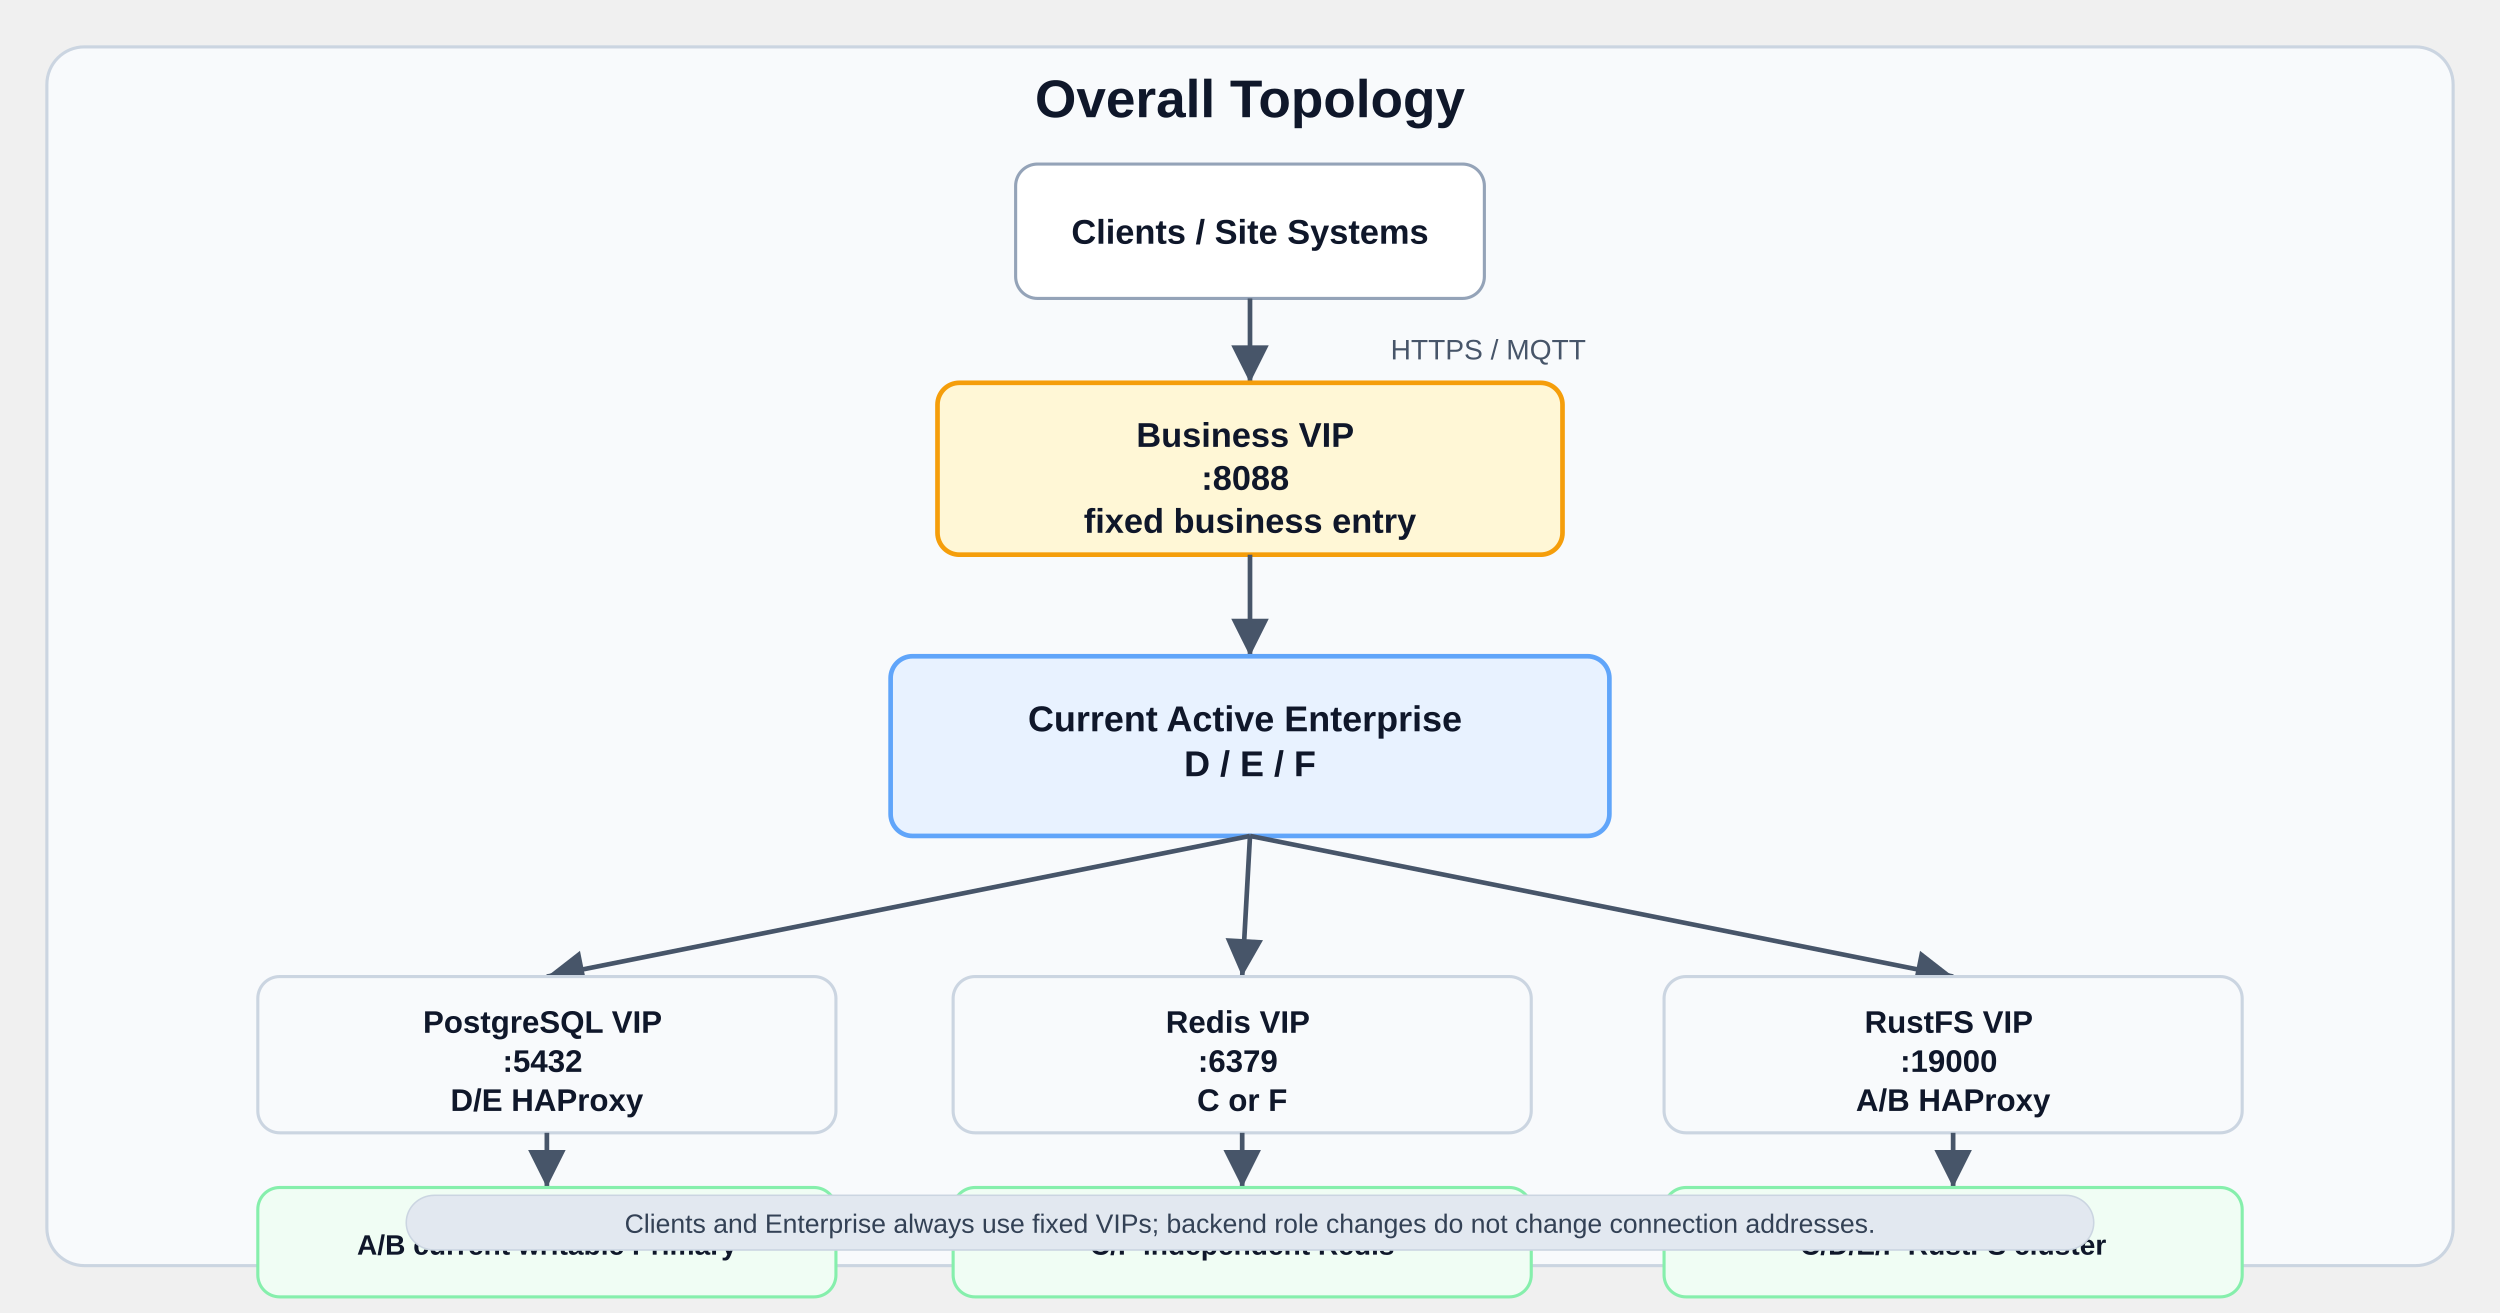
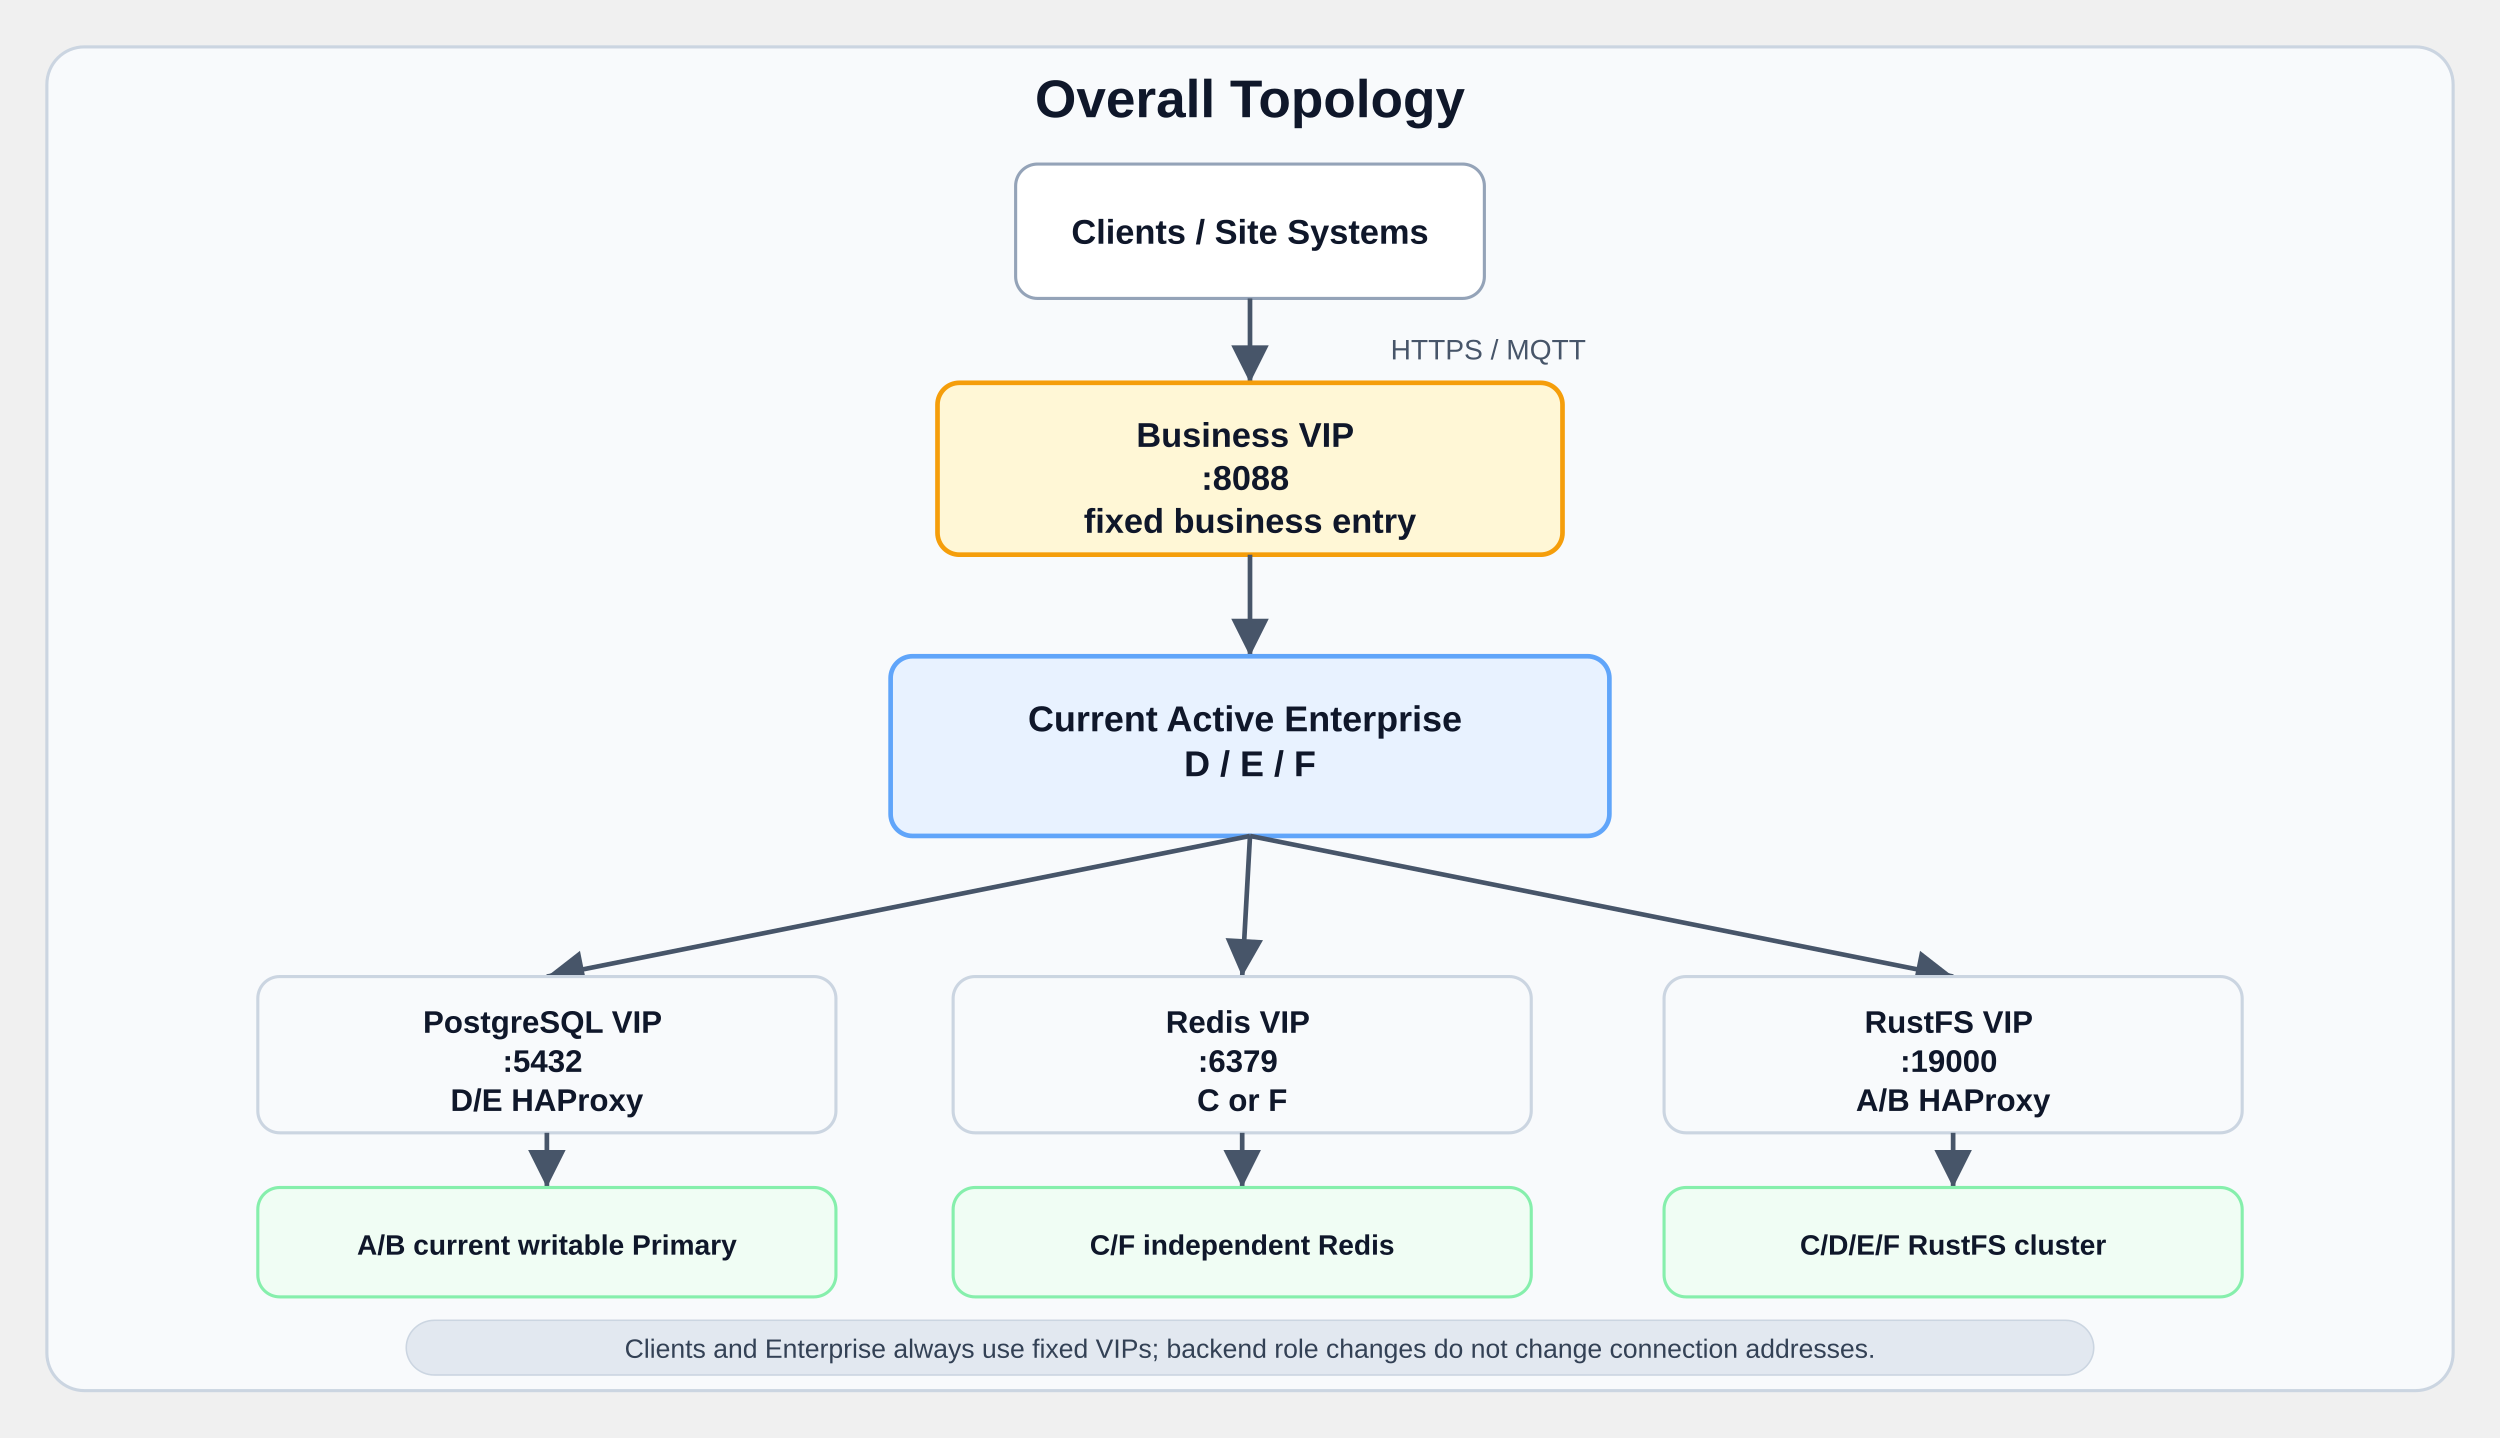
- <svg xmlns="http://www.w3.org/2000/svg" width="1600" height="840" viewBox="0 0 1600 840" role="img" aria-label="Overall Topology">
+ <svg xmlns="http://www.w3.org/2000/svg" width="1600" height="920" viewBox="0 0 1600 920" role="img" aria-label="Overall Topology">
  <defs>
    <marker id="arrow" markerWidth="12" markerHeight="12" refX="10" refY="6" orient="auto">
      <path d="M2,2 L10,6 L2,10 Z" fill="#475569" />
    </marker>
  </defs>
  <style>text{font-family:IBM Plex Sans,Segoe UI,Arial,sans-serif}.label{fill:#475569}</style>
-   <rect x="30" y="30" width="1540" height="780" rx="24" fill="#f8fafc" stroke="#cbd5e1" stroke-width="2" />
+   <rect x="30" y="30" width="1540" height="860" rx="24" fill="#f8fafc" stroke="#cbd5e1" stroke-width="2" />
  <text x="800" y="75" text-anchor="middle" font-size="34" font-weight="700" fill="#0f172a">
    <tspan x="800" dy="0">Overall Topology</tspan>
  </text>
  <rect x="650" y="105" width="300" height="86" rx="14" fill="#ffffff" stroke="#94a3b8" stroke-width="2" />
  <text x="800" y="156" text-anchor="middle" font-size="22" font-weight="650" fill="#0f172a">
    <tspan x="800" dy="0">Clients / Site Systems</tspan>
  </text>
  <line x1="800" y1="191" x2="800" y2="245" stroke="#475569" stroke-width="3" marker-end="url(#arrow)" />
  <text x="890" y="230" text-anchor="start" font-size="18" font-weight="500" fill="#475569">
    <tspan x="890" dy="0">HTTPS / MQTT</tspan>
  </text>
  <rect x="600" y="245" width="400" height="110" rx="14" fill="#fff7d6" stroke="#f59e0b" stroke-width="3" />
  <text x="800" y="286" text-anchor="middle" font-size="22" font-weight="700" fill="#0f172a">
    <tspan x="800" dy="0">Business VIP</tspan>
    <tspan x="800" dy="27.5">:8088</tspan>
    <tspan x="800" dy="27.5">fixed business entry</tspan>
  </text>
  <line x1="800" y1="355" x2="800" y2="420" stroke="#475569" stroke-width="3" marker-end="url(#arrow)" />
  <rect x="570" y="420" width="460" height="115" rx="14" fill="#e8f2ff" stroke="#60a5fa" stroke-width="3" />
  <text x="800" y="468" text-anchor="middle" font-size="23" font-weight="700" fill="#0f172a">
    <tspan x="800" dy="0">Current Active Enterprise</tspan>
    <tspan x="800" dy="28.75">D / E / F</tspan>
  </text>
  <line x1="800" y1="535" x2="350" y2="625" stroke="#475569" stroke-width="3" marker-end="url(#arrow)" />
  <rect x="165" y="625" width="370" height="100" rx="14" fill="#f8fafc" stroke="#cbd5e1" stroke-width="2" />
  <text x="350" y="661" text-anchor="middle" font-size="20" font-weight="700" fill="#0f172a">
    <tspan x="350" dy="0">PostgreSQL VIP</tspan>
    <tspan x="350" dy="25">:5432</tspan>
    <tspan x="350" dy="25">D/E HAProxy</tspan>
  </text>
  <line x1="350" y1="725" x2="350" y2="760" stroke="#475569" stroke-width="3" marker-end="url(#arrow)" />
  <rect x="165" y="760" width="370" height="70" rx="14" fill="#f0fdf4" stroke="#86efac" stroke-width="2" />
  <text x="350" y="803" text-anchor="middle" font-size="18" font-weight="600" fill="#0f172a">
    <tspan x="350" dy="0">A/B current writable Primary</tspan>
  </text>
  <line x1="800" y1="535" x2="795" y2="625" stroke="#475569" stroke-width="3" marker-end="url(#arrow)" />
  <rect x="610" y="625" width="370" height="100" rx="14" fill="#f8fafc" stroke="#cbd5e1" stroke-width="2" />
  <text x="795" y="661" text-anchor="middle" font-size="20" font-weight="700" fill="#0f172a">
    <tspan x="795" dy="0">Redis VIP</tspan>
    <tspan x="795" dy="25">:6379</tspan>
    <tspan x="795" dy="25">C or F</tspan>
  </text>
  <line x1="795" y1="725" x2="795" y2="760" stroke="#475569" stroke-width="3" marker-end="url(#arrow)" />
  <rect x="610" y="760" width="370" height="70" rx="14" fill="#f0fdf4" stroke="#86efac" stroke-width="2" />
  <text x="795" y="803" text-anchor="middle" font-size="18" font-weight="600" fill="#0f172a">
    <tspan x="795" dy="0">C/F independent Redis</tspan>
  </text>
  <line x1="800" y1="535" x2="1250" y2="625" stroke="#475569" stroke-width="3" marker-end="url(#arrow)" />
  <rect x="1065" y="625" width="370" height="100" rx="14" fill="#f8fafc" stroke="#cbd5e1" stroke-width="2" />
  <text x="1250" y="661" text-anchor="middle" font-size="20" font-weight="700" fill="#0f172a">
    <tspan x="1250" dy="0">RustFS VIP</tspan>
    <tspan x="1250" dy="25">:19000</tspan>
    <tspan x="1250" dy="25">A/B HAProxy</tspan>
  </text>
  <line x1="1250" y1="725" x2="1250" y2="760" stroke="#475569" stroke-width="3" marker-end="url(#arrow)" />
  <rect x="1065" y="760" width="370" height="70" rx="14" fill="#f0fdf4" stroke="#86efac" stroke-width="2" />
  <text x="1250" y="803" text-anchor="middle" font-size="18" font-weight="600" fill="#0f172a">
    <tspan x="1250" dy="0">C/D/E/F RustFS cluster</tspan>
  </text>
-   <rect x="260" y="765" width="1080" height="35" rx="18" fill="#e2e8f0" stroke="#cbd5e1" stroke-width="1" />
-   <text x="800" y="789" text-anchor="middle" font-size="17" font-weight="500" fill="#334155">
+   <rect x="260" y="845" width="1080" height="35" rx="18" fill="#e2e8f0" stroke="#cbd5e1" stroke-width="1" />
+   <text x="800" y="869" text-anchor="middle" font-size="17" font-weight="500" fill="#334155">
    <tspan x="800" dy="0">Clients and Enterprise always use fixed VIPs; backend role changes do not change connection addresses.</tspan>
  </text>
</svg>
